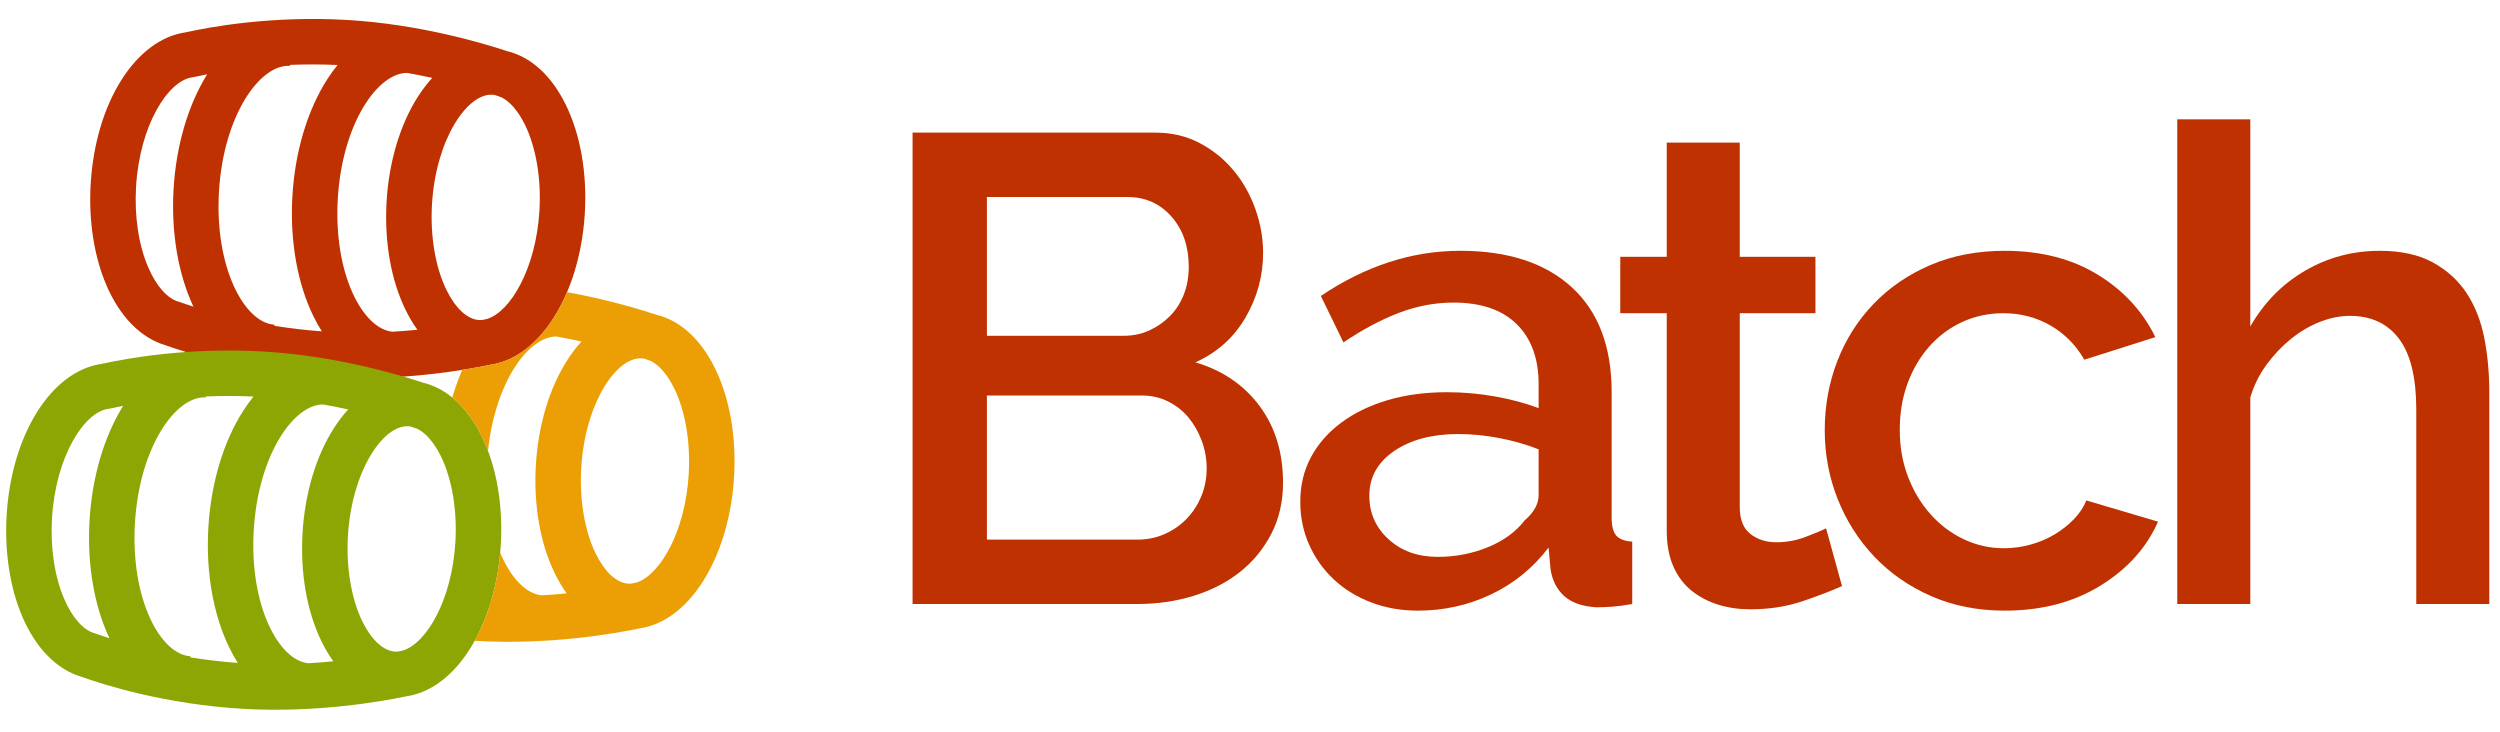
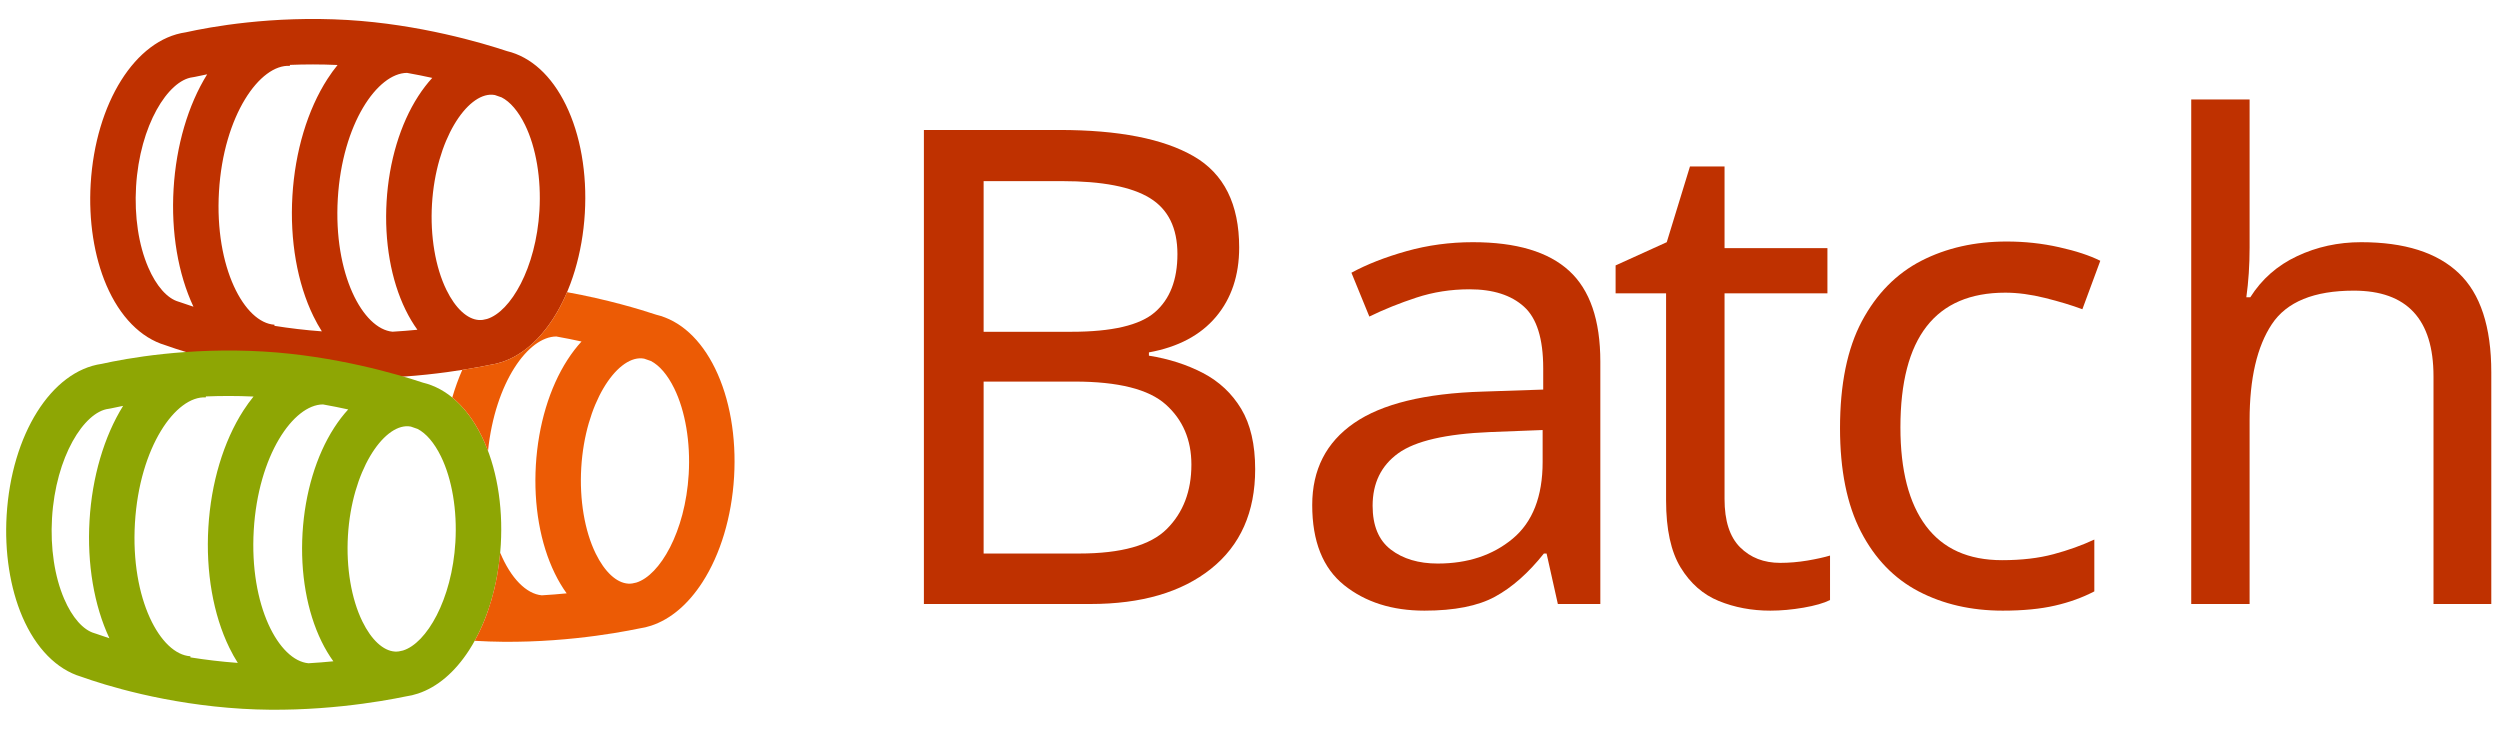
<svg xmlns="http://www.w3.org/2000/svg" version="1.1" id="Layer_1" x="0px" y="0px" viewBox="-46 191.379 405.517 118.621" style="enable-background:new -46 191.379 405.517 118.621;" xml:space="preserve">
  <style type="text/css">
	.st0{fill:#BF3100;}
	.st1{fill:#8EA604;}
- 	.st2{fill:#EC9F05;}
+ 	.st2{fill:#EC5B05;}
+ 	.st3{font-family:'Raleway-SemiBold';}
+ 	.st4{font-size:107.689px;}
+ 	.st5{letter-spacing:-4;}
+ 	.st6{letter-spacing:-8;}
+ 	.st7{letter-spacing:-7;}
+ 	.st8{letter-spacing:-6;}
</style>
  <g>
    <g>
      <g>
        <path class="st0" d="M45.787,208.394c-2.328-4.763-5.673-7.795-9.555-8.726c-4.023-1.335-14.21-4.356-25.831-5.046     c-12.279-0.729-22.347,1.124-26.268,1.999c-8.173,1.161-14.645,11.454-15.425,24.591c-0.353,5.947,0.555,11.787,2.557,16.444     c2.187,5.088,5.57,8.531,9.536,9.711c3.77,1.349,13.639,4.461,26.158,5.205c11.884,0.706,22.569-1.187,26.52-2.01     c0.658-0.094,1.307-0.248,1.946-0.459c0.008-0.003,0.016-0.005,0.023-0.008c3.102-1.033,5.954-3.432,8.279-7.033     c2.926-4.533,4.75-10.602,5.136-17.09C49.249,219.483,48.156,213.241,45.787,208.394z M19.786,241.64     c0.579,1.185,1.222,2.262,1.919,3.227c-1.278,0.126-2.628,0.235-4.034,0.318c-4.806-0.436-9.605-9.329-8.877-21.592     c0.721-12.144,6.433-20.365,11.228-20.392c1.432,0.254,2.801,0.53,4.092,0.814c-0.8,0.871-1.56,1.858-2.27,2.958     c-2.927,4.533-4.751,10.602-5.136,17.09C16.323,230.55,17.416,236.793,19.786,241.64z M-10.48,222.447     c0.735-12.372,6.65-20.674,11.498-20.386l0.009-0.156c2.411-0.097,5.004-0.107,7.729,0.017c-0.563,0.693-1.107,1.441-1.626,2.244     c-3.247,5.029-5.272,11.773-5.7,18.988s0.784,14.151,3.413,19.529c0.425,0.869,0.881,1.683,1.364,2.445     c-2.729-0.199-5.306-0.516-7.694-0.897l0.011-0.181C-6.324,243.763-11.215,234.82-10.48,222.447z M-17.051,240.31     c-1.82-0.517-3.609-2.546-4.908-5.568c-1.557-3.622-2.257-8.272-1.97-13.094c0.594-10.003,5.219-17.246,9.165-17.734     c0.121-0.015,0.241-0.036,0.36-0.063c0.535-0.121,1.21-0.265,2.008-0.419c-3.097,4.983-5.03,11.555-5.447,18.578     c-0.418,7.035,0.728,13.8,3.223,19.12c-0.882-0.283-1.62-0.537-2.19-0.742C-16.89,240.359-16.97,240.333-17.051,240.31z      M33.006,243.115c-0.165,0.037-0.392,0.087-0.677,0.147c-0.211,0.027-0.421,0.039-0.628,0.027     c-1.897-0.113-3.825-1.895-5.289-4.889c-1.794-3.67-2.647-8.737-2.34-13.901c0.621-10.458,5.686-18,9.8-17.755     c0.135,0.008,0.27,0.027,0.405,0.052c0.552,0.185,0.921,0.317,1.084,0.376c1.387,0.706,2.72,2.252,3.8,4.462     c1.794,3.67,2.647,8.737,2.341,13.902C40.944,234.908,36.817,241.934,33.006,243.115z" />
      </g>
      <g>
        <path class="st1" d="M32.154,262.172c-2.328-4.763-5.673-7.795-9.555-8.726c-4.023-1.335-14.21-4.356-25.831-5.046     c-12.279-0.729-22.347,1.124-26.268,1.999c-8.173,1.161-14.645,11.454-15.425,24.591c-0.353,5.947,0.555,11.787,2.557,16.444     c2.187,5.088,5.57,8.531,9.536,9.711c3.77,1.349,13.639,4.461,26.158,5.205c11.884,0.706,22.569-1.187,26.52-2.01     c0.658-0.094,1.307-0.248,1.946-0.459c0.008-0.003,0.016-0.005,0.023-0.008c3.102-1.033,5.954-3.432,8.279-7.033     c2.926-4.533,4.75-10.602,5.136-17.09C35.616,273.262,34.523,267.02,32.154,262.172z M6.152,295.419     c0.579,1.185,1.222,2.262,1.919,3.227c-1.278,0.126-2.628,0.235-4.034,0.318c-4.806-0.436-9.605-9.329-8.877-21.592     c0.721-12.144,6.433-20.365,11.228-20.392c1.432,0.254,2.801,0.53,4.092,0.814c-0.8,0.871-1.56,1.858-2.27,2.958     c-2.927,4.533-4.751,10.602-5.136,17.09C2.69,284.329,3.783,290.572,6.152,295.419z M-24.113,276.226     c0.735-12.372,6.65-20.674,11.498-20.386l0.009-0.156c2.411-0.097,5.004-0.107,7.729,0.017c-0.563,0.693-1.107,1.441-1.626,2.244     c-3.247,5.029-5.272,11.773-5.7,18.988c-0.428,7.215,0.784,14.151,3.413,19.529c0.425,0.869,0.881,1.683,1.364,2.445     c-2.729-0.199-5.306-0.516-7.694-0.897l0.011-0.181C-19.957,297.542-24.848,288.599-24.113,276.226z M-30.684,294.089     c-1.82-0.517-3.609-2.546-4.908-5.568c-1.557-3.622-2.257-8.272-1.97-13.094c0.594-10.003,5.219-17.246,9.165-17.734     c0.121-0.015,0.241-0.036,0.36-0.063c0.535-0.121,1.21-0.265,2.008-0.419c-3.097,4.983-5.03,11.555-5.447,18.578     c-0.418,7.035,0.728,13.8,3.223,19.12c-0.882-0.283-1.62-0.537-2.19-0.742C-30.523,294.138-30.603,294.112-30.684,294.089z      M19.372,296.894c-0.165,0.037-0.392,0.087-0.677,0.147c-0.211,0.026-0.421,0.039-0.628,0.027     c-1.897-0.113-3.825-1.895-5.289-4.889c-1.794-3.67-2.647-8.737-2.34-13.901c0.621-10.458,5.686-18,9.8-17.755     c0.135,0.008,0.27,0.027,0.405,0.052c0.552,0.185,0.921,0.317,1.084,0.376c1.387,0.706,2.72,2.252,3.8,4.462     c1.794,3.67,2.647,8.737,2.341,13.901C27.311,288.687,23.184,295.713,19.372,296.894z" />
      </g>
      <path class="st2" d="M69.998,251.153c-2.328-4.763-5.673-7.795-9.555-8.726c-2.629-0.872-7.892-2.465-14.466-3.656    c-0.653,1.539-1.404,2.981-2.249,4.29c-2.325,3.601-5.177,6-8.279,7.033c-0.008,0.003-0.016,0.005-0.023,0.008    c-0.639,0.211-1.288,0.365-1.946,0.459c-1.054,0.22-2.591,0.515-4.499,0.817c-0.618,1.42-1.161,2.917-1.619,4.48    c1.86,1.517,3.486,3.643,4.792,6.314c0.367,0.75,0.699,1.537,1.004,2.35c1.154-11.131,6.526-18.537,11.076-18.563    c1.432,0.254,2.801,0.53,4.092,0.814c-0.8,0.871-1.56,1.858-2.27,2.958c-2.927,4.533-4.751,10.602-5.136,17.09    c-0.385,6.488,0.707,12.731,3.077,17.578c0.579,1.185,1.222,2.262,1.919,3.227c-1.278,0.126-2.628,0.235-4.034,0.318    c-2.516-0.228-5.028-2.776-6.748-6.909c-0.475,5.309-1.917,10.278-4.135,14.285c0.057,0.004,0.114,0.008,0.171,0.011    c11.884,0.706,22.569-1.187,26.52-2.01c0.658-0.094,1.307-0.248,1.946-0.459c0.008-0.003,0.016-0.005,0.023-0.008    c3.102-1.033,5.954-3.432,8.279-7.033c2.926-4.533,4.75-10.602,5.136-17.09C73.46,262.243,72.367,256.001,69.998,251.153z     M57.217,285.875c-0.165,0.037-0.392,0.087-0.677,0.147c-0.211,0.026-0.421,0.039-0.628,0.027    c-1.897-0.113-3.825-1.895-5.289-4.889c-1.794-3.67-2.647-8.737-2.34-13.901c0.621-10.458,5.686-18,9.8-17.755    c0.135,0.008,0.27,0.027,0.405,0.052c0.552,0.185,0.921,0.317,1.084,0.376c1.387,0.706,2.72,2.252,3.8,4.462    c1.794,3.67,2.647,8.737,2.341,13.901C65.155,277.668,61.029,284.694,57.217,285.875z" />
    </g>
-     <g>
-       <path class="st0" d="M162.114,269.645c0,3.088-0.629,5.853-1.884,8.292c-1.257,2.441-2.945,4.506-5.062,6.192    c-2.119,1.688-4.614,2.979-7.484,3.877c-2.873,0.898-5.923,1.346-9.154,1.346h-36.506v-76.459h39.414    c2.655,0,5.062,0.575,7.215,1.723c2.153,1.149,3.984,2.638,5.492,4.469c1.508,1.831,2.674,3.914,3.5,6.246    c0.824,2.334,1.238,4.685,1.238,7.054c0,3.734-0.952,7.233-2.854,10.5c-1.903,3.268-4.614,5.691-8.13,7.269    c4.378,1.292,7.842,3.645,10.392,7.054C160.839,260.617,162.114,264.764,162.114,269.645z M114.085,223.338v22.507h22.184    c1.507,0,2.889-0.286,4.146-0.861c1.255-0.574,2.369-1.346,3.338-2.315c0.969-0.969,1.723-2.135,2.261-3.5    c0.539-1.363,0.808-2.871,0.808-4.523c0-3.301-0.934-6.012-2.8-8.13c-1.868-2.117-4.237-3.177-7.107-3.177H114.085z     M149.73,267.383c0-1.578-0.269-3.086-0.808-4.522c-0.539-1.436-1.257-2.692-2.154-3.77c-0.898-1.076-1.992-1.938-3.285-2.584    c-1.292-0.646-2.692-0.97-4.2-0.97h-25.199v23.369h24.445c1.578,0,3.051-0.305,4.415-0.916c1.363-0.608,2.548-1.435,3.554-2.477    c1.004-1.04,1.793-2.262,2.369-3.661C149.443,270.452,149.73,268.963,149.73,267.383z" />
-       <path class="st0" d="M183.975,290.429c-2.729,0-5.26-0.449-7.592-1.347c-2.334-0.896-4.345-2.135-6.031-3.715    c-1.688-1.578-3.015-3.446-3.984-5.6c-0.969-2.154-1.453-4.486-1.453-7c0-2.655,0.573-5.062,1.723-7.215    c1.147-2.154,2.781-4.02,4.899-5.6c2.117-1.579,4.631-2.8,7.539-3.662c2.907-0.861,6.119-1.292,9.638-1.292    c2.655,0,5.276,0.234,7.861,0.7c2.585,0.468,4.917,1.096,7,1.885v-3.877c0-4.163-1.185-7.413-3.554-9.746    c-2.369-2.333-5.78-3.5-10.23-3.5c-3.016,0-5.977,0.557-8.885,1.669c-2.907,1.114-5.906,2.711-8.992,4.792l-3.661-7.539    c7.251-4.881,14.789-7.323,22.615-7.323c7.753,0,13.784,1.976,18.091,5.923c4.308,3.949,6.462,9.622,6.462,17.015v20.354    c0,1.364,0.251,2.334,0.754,2.907c0.501,0.575,1.362,0.898,2.584,0.97v10.122c-1.148,0.216-2.207,0.358-3.177,0.431    c-0.969,0.07-1.849,0.107-2.638,0.107c-2.299-0.145-4.039-0.754-5.224-1.83c-1.185-1.077-1.921-2.513-2.207-4.308l-0.323-3.554    c-2.514,3.303-5.618,5.833-9.315,7.592C192.176,289.549,188.21,290.429,183.975,290.429z M187.205,281.706    c2.871,0,5.581-0.521,8.131-1.562c2.548-1.04,4.54-2.494,5.977-4.361c1.508-1.292,2.262-2.655,2.262-4.093v-7.43    c-2.011-0.79-4.146-1.4-6.407-1.831c-2.262-0.431-4.47-0.646-6.623-0.646c-4.237,0-7.7,0.916-10.393,2.746    c-2.692,1.831-4.038,4.254-4.038,7.27c0,2.8,1.04,5.152,3.123,7.054C181.317,280.755,183.975,281.706,187.205,281.706z" />
-       <path class="st0" d="M252.787,286.444c-1.58,0.718-3.681,1.525-6.3,2.423c-2.622,0.896-5.476,1.346-8.562,1.346    c-1.868,0-3.607-0.252-5.223-0.754c-1.615-0.501-3.053-1.255-4.308-2.261c-1.257-1.005-2.245-2.315-2.962-3.931    c-0.719-1.616-1.077-3.57-1.077-5.869v-35.214h-7.538v-9.154h7.538v-18.522h11.846v18.522h12.277v9.154h-12.277v31.445    c0,2.011,0.574,3.465,1.724,4.361c1.147,0.899,2.548,1.347,4.2,1.347c1.65,0,3.23-0.286,4.738-0.861    c1.507-0.574,2.619-1.04,3.338-1.4L252.787,286.444z" />
-       <path class="st0" d="M249.986,261.138c0-3.948,0.682-7.682,2.046-11.2c1.363-3.517,3.319-6.604,5.869-9.261    c2.547-2.655,5.616-4.755,9.207-6.3c3.589-1.543,7.609-2.315,12.062-2.315c5.815,0,10.822,1.275,15.022,3.823    c4.2,2.549,7.34,5.941,9.423,10.176l-11.522,3.662c-1.365-2.369-3.195-4.217-5.492-5.546c-2.299-1.328-4.847-1.992-7.646-1.992    c-2.369,0-4.576,0.468-6.623,1.4c-2.046,0.934-3.822,2.245-5.33,3.931c-1.508,1.688-2.692,3.68-3.554,5.977    c-0.861,2.299-1.292,4.847-1.292,7.646c0,2.729,0.447,5.26,1.346,7.592c0.896,2.334,2.117,4.361,3.661,6.084    c1.543,1.724,3.339,3.069,5.385,4.039c2.046,0.969,4.217,1.453,6.516,1.453c1.435,0,2.87-0.196,4.307-0.592    c1.436-0.394,2.746-0.951,3.931-1.669c1.185-0.717,2.225-1.543,3.123-2.478c0.897-0.932,1.562-1.938,1.992-3.015l11.631,3.445    c-1.868,4.237-4.991,7.7-9.369,10.392c-4.38,2.692-9.549,4.039-15.507,4.039c-4.38,0-8.364-0.791-11.954-2.369    s-6.659-3.716-9.207-6.408c-2.549-2.691-4.522-5.796-5.923-9.314C250.687,268.82,249.986,265.087,249.986,261.138z" />
-       <path class="st0" d="M357.782,289.352h-11.846v-31.553c0-5.169-0.934-8.992-2.8-11.469c-1.868-2.477-4.523-3.715-7.969-3.715    c-1.58,0-3.195,0.323-4.847,0.969c-1.652,0.646-3.214,1.562-4.685,2.746c-1.472,1.185-2.8,2.584-3.984,4.2    c-1.185,1.616-2.064,3.392-2.638,5.331v33.491h-11.847v-78.613h11.847v33.599c2.224-3.876,5.186-6.892,8.884-9.045    c3.697-2.154,7.735-3.231,12.115-3.231c3.446,0,6.316,0.629,8.615,1.885c2.297,1.257,4.127,2.926,5.492,5.007    c1.362,2.083,2.315,4.506,2.854,7.269c0.538,2.765,0.808,5.691,0.808,8.777V289.352z" />
-     </g>
+     <text transform="matrix(1 0 0 1 93.4091 289.3519)">
+       <tspan x="0" y="0" class="st0 st3 st4 st5">B</tspan>
+       <tspan x="68.489" y="0" class="st0 st3 st4 st6">a</tspan>
+       <tspan x="120.933" y="0" class="st0 st3 st4 st7">t</tspan>
+       <tspan x="153.131" y="0" class="st0 st3 st4 st8">c</tspan>
+       <tspan x="206.867" y="0" class="st0 st3 st4">h</tspan>
+     </text>
  </g>
</svg>
